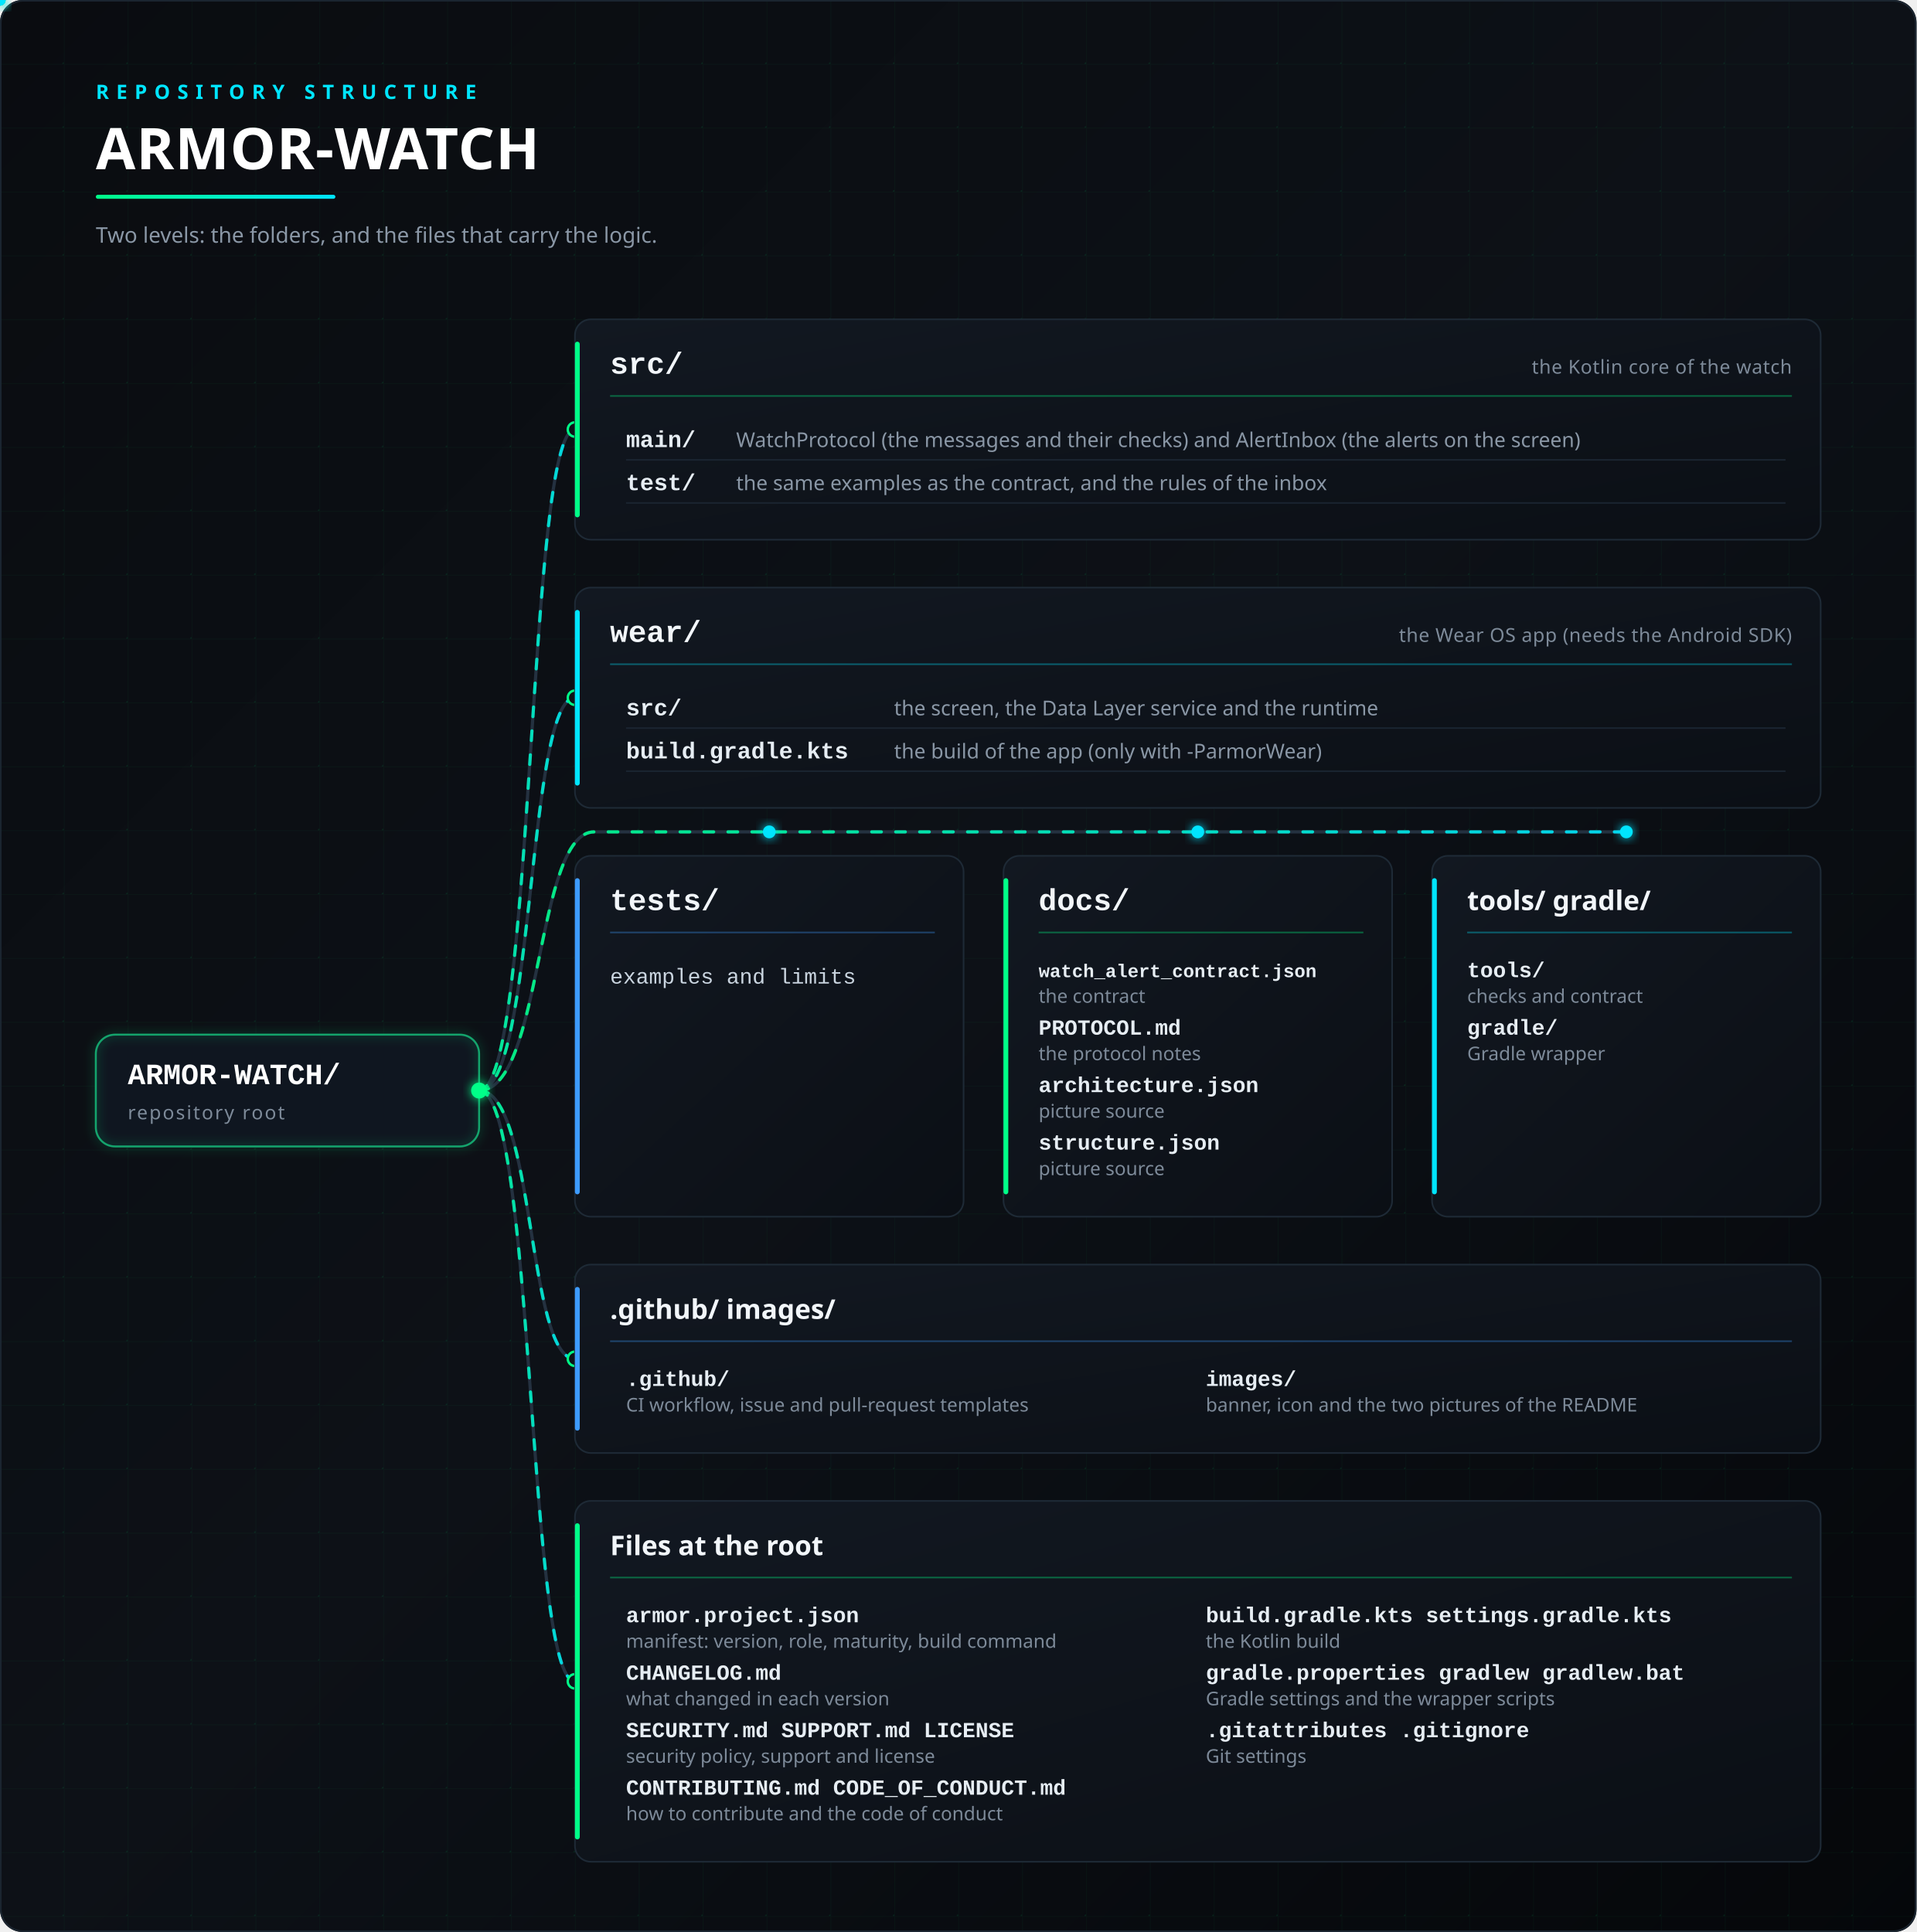
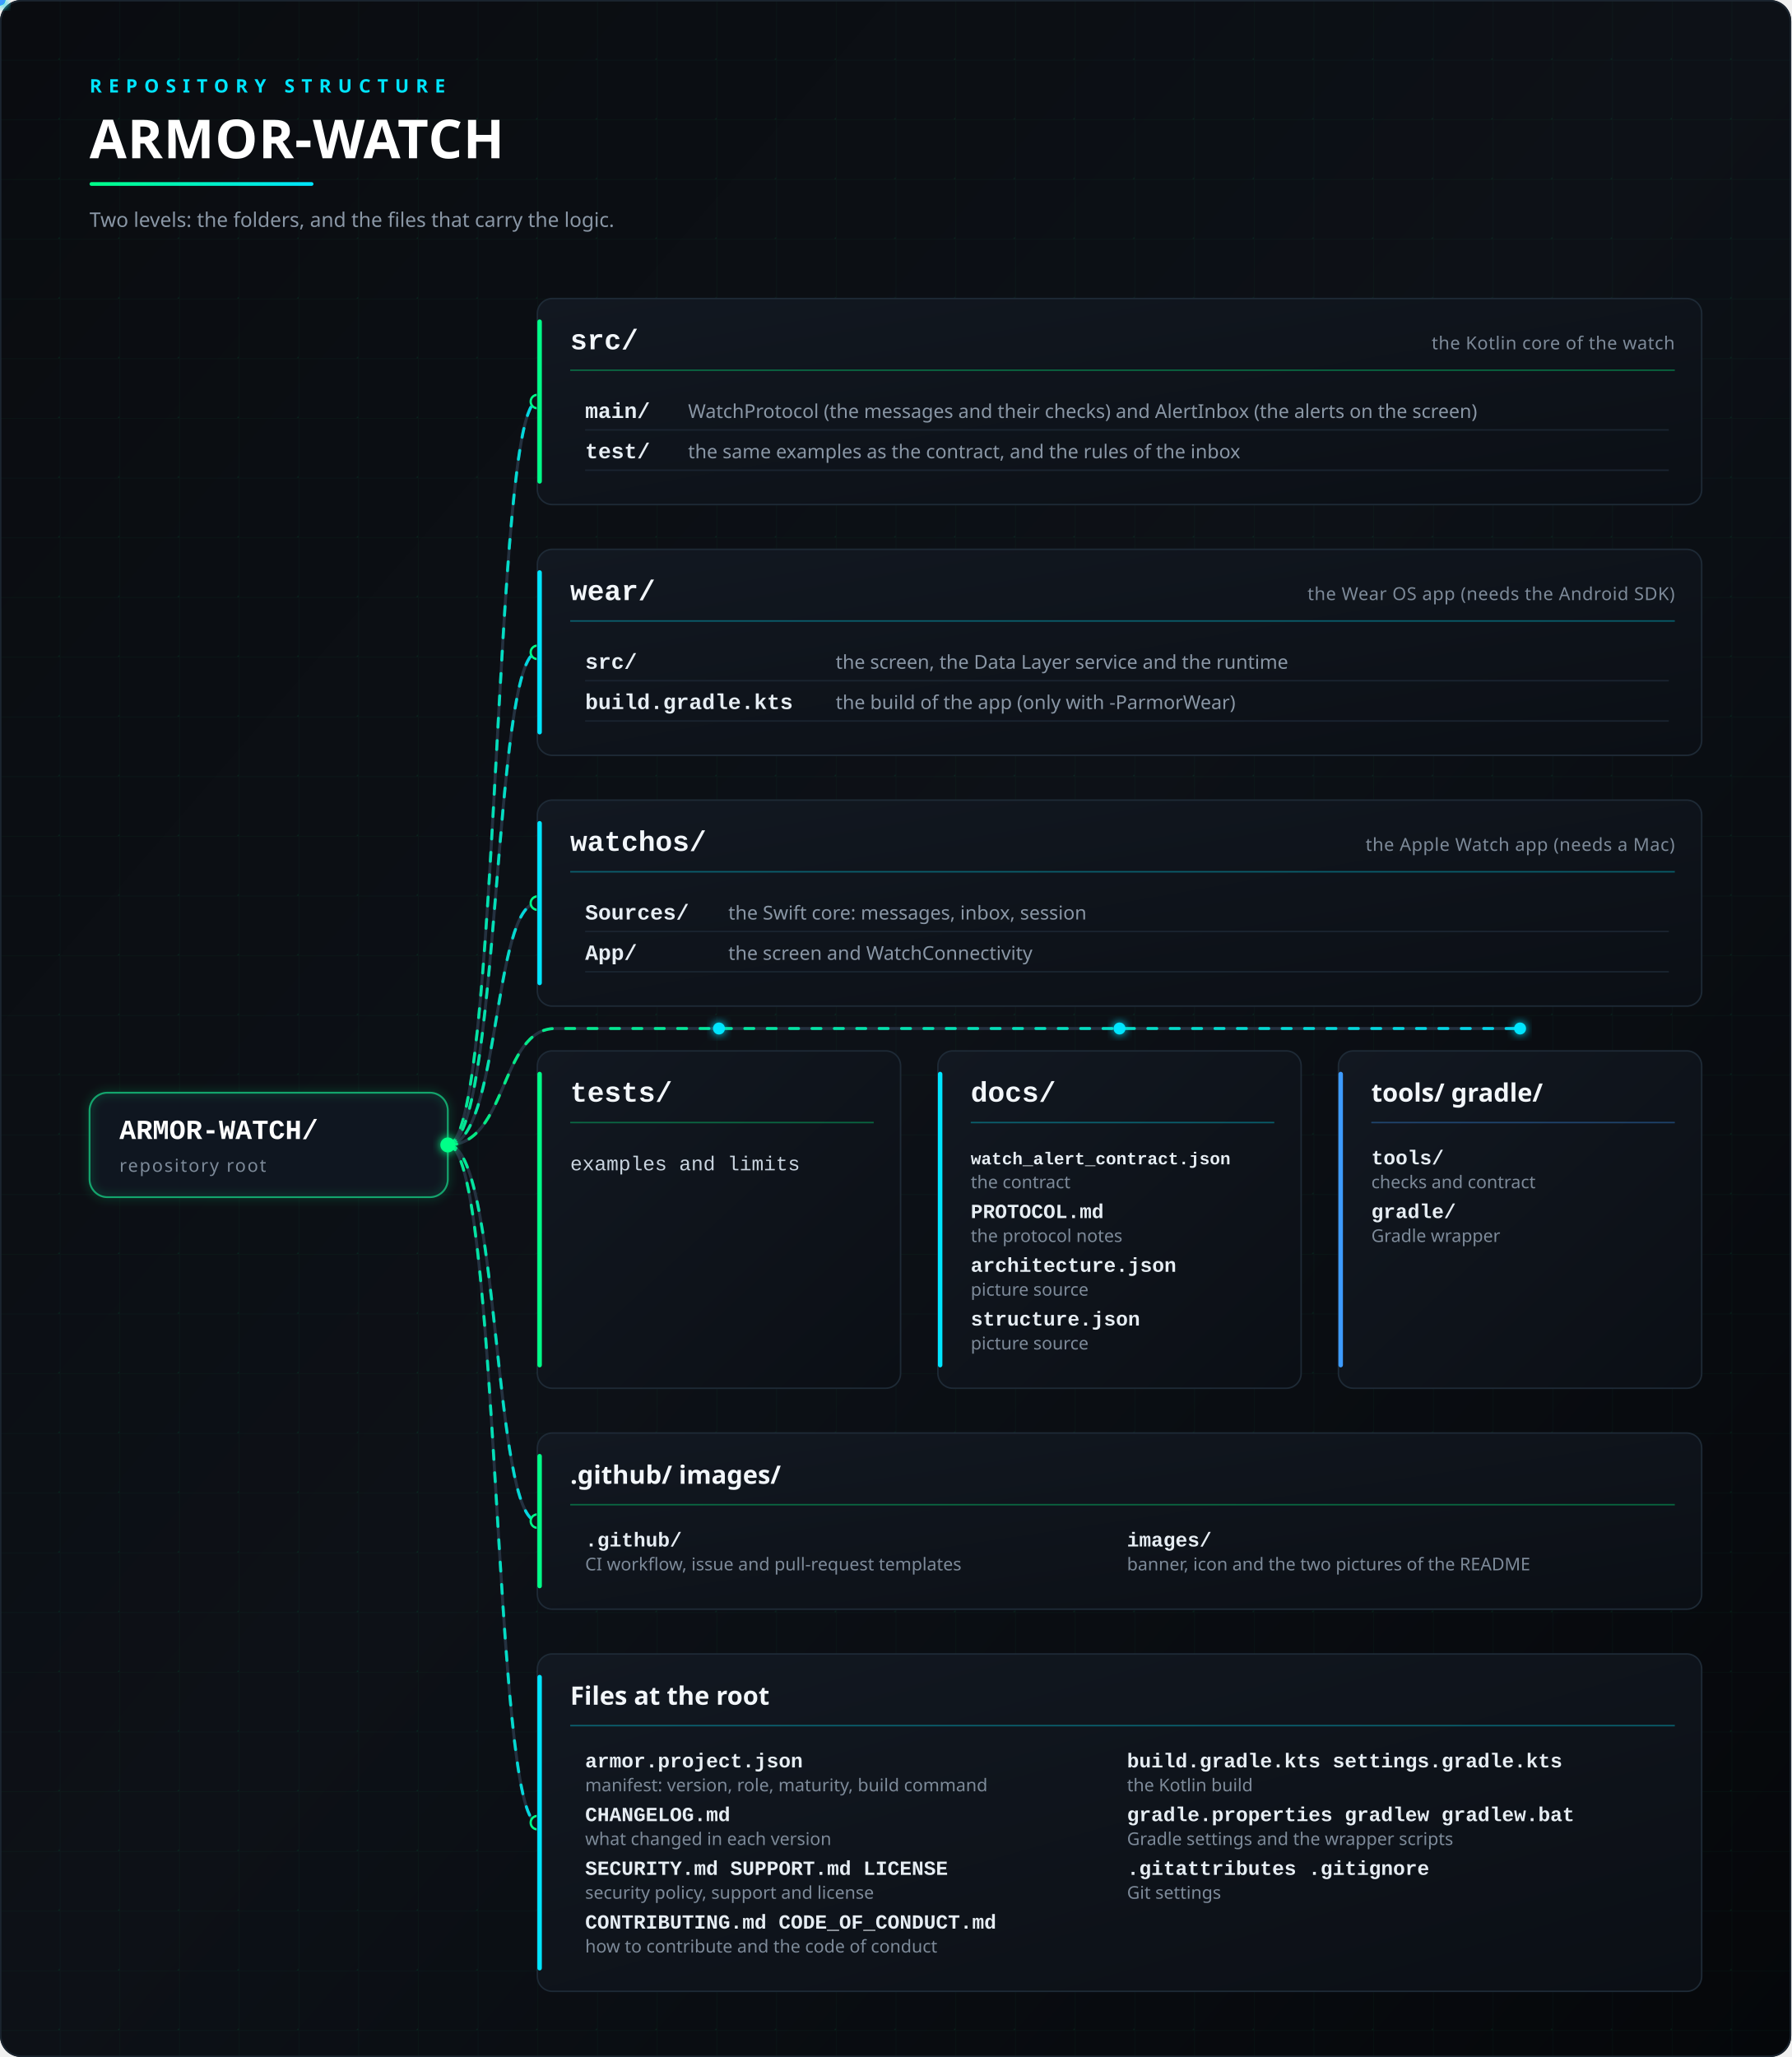
- <svg xmlns="http://www.w3.org/2000/svg" viewBox="0 0 1200 1210" width="100%" role="img" aria-labelledby="t d">
+ <svg xmlns="http://www.w3.org/2000/svg" viewBox="0 0 1200 1378" width="100%" role="img" aria-labelledby="t d">
  <defs>
    <linearGradient id="bg" x1="0" y1="0" x2="1" y2="1">
      <stop offset="0" stop-color="#0A0C10" />
      <stop offset="0.5" stop-color="#0D1117" />
      <stop offset="1" stop-color="#05070A" />
    </linearGradient>
    <linearGradient id="card" x1="0" y1="0" x2="1" y2="1">
      <stop offset="0" stop-color="#121821" />
      <stop offset="1" stop-color="#0B0F15" />
    </linearGradient>
    <linearGradient id="line" x1="0" y1="0" x2="1" y2="0">
      <stop offset="0" stop-color="#00FF88" />
      <stop offset="1" stop-color="#00E5FF" />
    </linearGradient>
    <filter id="glow" x="-50%" y="-50%" width="200%" height="200%">
      <feGaussianBlur stdDeviation="3" result="b" />
      <feMerge>
        <feMergeNode in="b" />
        <feMergeNode in="SourceGraphic" />
      </feMerge>
    </filter>
    <pattern id="grid" width="40" height="40" patternUnits="userSpaceOnUse">
      <path d="M40 0H0V40" fill="none" stroke="#00FF88" stroke-opacity="0.035" />
      <circle cx="40" cy="40" r="1" fill="#00FF88" fill-opacity="0.09" />
    </pattern>
  </defs>
-   <rect width="1200" height="1210" rx="14" fill="url(#bg)" />
-   <rect width="1200" height="1210" rx="14" fill="url(#grid)" />
-   <rect x="0.5" y="0.5" width="1199" height="1209" rx="14" fill="none" stroke="#1B2530" />
+   <rect width="1200" height="1378" rx="14" fill="url(#bg)" />
+   <rect width="1200" height="1378" rx="14" fill="url(#grid)" />
+   <rect x="0.5" y="0.5" width="1199" height="1377" rx="14" fill="none" stroke="#1B2530" />
  <text x="60" y="62" font-family="'Segoe UI','Noto Sans','Noto Sans CJK SC','Microsoft YaHei','Yu Gothic','Helvetica Neue',Helvetica,Arial,sans-serif" font-size="12.5" font-weight="600" fill="#00E5FF" text-anchor="start" letter-spacing="4.5">REPOSITORY STRUCTURE</text>
  <text x="60" y="106" font-family="'Segoe UI','Noto Sans','Noto Sans CJK SC','Microsoft YaHei','Yu Gothic','Helvetica Neue',Helvetica,Arial,sans-serif" font-size="36" font-weight="700" fill="#FFFFFF" text-anchor="start" letter-spacing="0.5">ARMOR-WATCH</text>
  <rect x="60" y="122" width="150" height="2.5" rx="1.25" fill="url(#line)">
    <animate attributeName="width" values="40;150;150" keyTimes="0;0.4;1" dur="3s" repeatCount="indefinite" />
  </rect>
  <text x="60" y="152" font-family="'Segoe UI','Noto Sans','Noto Sans CJK SC','Microsoft YaHei','Yu Gothic','Helvetica Neue',Helvetica,Arial,sans-serif" font-size="13.5" font-weight="400" fill="#8A97A6" text-anchor="start">Two levels: the folders, and the files that carry the logic.</text>
-   <path id="c0" d="M300,683 C335,683 330,269 360,269" fill="none" stroke="#243140" stroke-width="2" />
-   <path d="M300,683 C335,683 330,269 360,269" fill="none" stroke="url(#line)" stroke-width="2" stroke-linecap="round" stroke-dasharray="6 9" opacity="0.9">
+   <path id="c0" d="M300,767 C335,767 330,269 360,269" fill="none" stroke="#243140" stroke-width="2" />
+   <path d="M300,767 C335,767 330,269 360,269" fill="none" stroke="url(#line)" stroke-width="2" stroke-linecap="round" stroke-dasharray="6 9" opacity="0.9">
    <animate attributeName="stroke-dashoffset" from="0" to="-30" dur="1.6s" repeatCount="indefinite" />
  </path>
  <circle cx="360" cy="269" r="4.5" fill="#0D1117" stroke="#00FF88" stroke-width="1.5" />
-   <path id="c1" d="M300,683 C335,683 330,437 360,437" fill="none" stroke="#243140" stroke-width="2" />
-   <path d="M300,683 C335,683 330,437 360,437" fill="none" stroke="url(#line)" stroke-width="2" stroke-linecap="round" stroke-dasharray="6 9" opacity="0.9">
+   <path id="c1" d="M300,767 C335,767 330,437 360,437" fill="none" stroke="#243140" stroke-width="2" />
+   <path d="M300,767 C335,767 330,437 360,437" fill="none" stroke="url(#line)" stroke-width="2" stroke-linecap="round" stroke-dasharray="6 9" opacity="0.9">
    <animate attributeName="stroke-dashoffset" from="0" to="-30" dur="1.6s" repeatCount="indefinite" />
  </path>
  <circle cx="360" cy="437" r="4.5" fill="#0D1117" stroke="#00FF88" stroke-width="1.5" />
-   <path id="c2" d="M300,683 C340,683 335,521 372,521 H1018.33" fill="none" stroke="#243140" stroke-width="2" />
-   <path d="M300,683 C340,683 335,521 372,521 H1018.33" fill="none" stroke="url(#line)" stroke-width="2" stroke-linecap="round" stroke-dasharray="6 9" opacity="0.9">
-     <animate attributeName="stroke-dashoffset" from="0" to="-30" dur="1.6s" repeatCount="indefinite" />
-   </path>
-   <path d="M481.667,521 V536" stroke="url(#line)" stroke-width="2" fill="none" />
-   <circle cx="481.667" cy="521" r="4" fill="#00E5FF" filter="url(#glow)" />
-   <path d="M750,521 V536" stroke="url(#line)" stroke-width="2" fill="none" />
-   <circle cx="750" cy="521" r="4" fill="#00E5FF" filter="url(#glow)" />
-   <path d="M1018.33,521 V536" stroke="url(#line)" stroke-width="2" fill="none" />
-   <circle cx="1018.33" cy="521" r="4" fill="#00E5FF" filter="url(#glow)" />
-   <path id="c3" d="M300,683 C335,683 330,851 360,851" fill="none" stroke="#243140" stroke-width="2" />
-   <path d="M300,683 C335,683 330,851 360,851" fill="none" stroke="url(#line)" stroke-width="2" stroke-linecap="round" stroke-dasharray="6 9" opacity="0.9">
-     <animate attributeName="stroke-dashoffset" from="0" to="-30" dur="1.6s" repeatCount="indefinite" />
-   </path>
-   <circle cx="360" cy="851" r="4.5" fill="#0D1117" stroke="#00FF88" stroke-width="1.5" />
-   <path id="c4" d="M300,683 C335,683 330,1053 360,1053" fill="none" stroke="#243140" stroke-width="2" />
-   <path d="M300,683 C335,683 330,1053 360,1053" fill="none" stroke="url(#line)" stroke-width="2" stroke-linecap="round" stroke-dasharray="6 9" opacity="0.9">
-     <animate attributeName="stroke-dashoffset" from="0" to="-30" dur="1.6s" repeatCount="indefinite" />
-   </path>
-   <circle cx="360" cy="1053" r="4.5" fill="#0D1117" stroke="#00FF88" stroke-width="1.5" />
+   <path id="c2" d="M300,767 C335,767 330,605 360,605" fill="none" stroke="#243140" stroke-width="2" />
+   <path d="M300,767 C335,767 330,605 360,605" fill="none" stroke="url(#line)" stroke-width="2" stroke-linecap="round" stroke-dasharray="6 9" opacity="0.9">
+     <animate attributeName="stroke-dashoffset" from="0" to="-30" dur="1.6s" repeatCount="indefinite" />
+   </path>
+   <circle cx="360" cy="605" r="4.5" fill="#0D1117" stroke="#00FF88" stroke-width="1.5" />
+   <path id="c3" d="M300,767 C340,767 335,689 372,689 H1018.33" fill="none" stroke="#243140" stroke-width="2" />
+   <path d="M300,767 C340,767 335,689 372,689 H1018.33" fill="none" stroke="url(#line)" stroke-width="2" stroke-linecap="round" stroke-dasharray="6 9" opacity="0.9">
+     <animate attributeName="stroke-dashoffset" from="0" to="-30" dur="1.6s" repeatCount="indefinite" />
+   </path>
+   <path d="M481.667,689 V704" stroke="url(#line)" stroke-width="2" fill="none" />
+   <circle cx="481.667" cy="689" r="4" fill="#00E5FF" filter="url(#glow)" />
+   <path d="M750,689 V704" stroke="url(#line)" stroke-width="2" fill="none" />
+   <circle cx="750" cy="689" r="4" fill="#00E5FF" filter="url(#glow)" />
+   <path d="M1018.33,689 V704" stroke="url(#line)" stroke-width="2" fill="none" />
+   <circle cx="1018.33" cy="689" r="4" fill="#00E5FF" filter="url(#glow)" />
+   <path id="c4" d="M300,767 C335,767 330,1019 360,1019" fill="none" stroke="#243140" stroke-width="2" />
+   <path d="M300,767 C335,767 330,1019 360,1019" fill="none" stroke="url(#line)" stroke-width="2" stroke-linecap="round" stroke-dasharray="6 9" opacity="0.9">
+     <animate attributeName="stroke-dashoffset" from="0" to="-30" dur="1.6s" repeatCount="indefinite" />
+   </path>
+   <circle cx="360" cy="1019" r="4.5" fill="#0D1117" stroke="#00FF88" stroke-width="1.5" />
+   <path id="c5" d="M300,767 C335,767 330,1221 360,1221" fill="none" stroke="#243140" stroke-width="2" />
+   <path d="M300,767 C335,767 330,1221 360,1221" fill="none" stroke="url(#line)" stroke-width="2" stroke-linecap="round" stroke-dasharray="6 9" opacity="0.9">
+     <animate attributeName="stroke-dashoffset" from="0" to="-30" dur="1.6s" repeatCount="indefinite" />
+   </path>
+   <circle cx="360" cy="1221" r="4.5" fill="#0D1117" stroke="#00FF88" stroke-width="1.5" />
  <circle r="3.5" fill="#00FF88" filter="url(#glow)">
    <animateMotion dur="3.4s" repeatCount="indefinite">
      <mpath href="#c0" />
    </animateMotion>
  </circle>
  <circle r="3.5" fill="#00E5FF" filter="url(#glow)">
    <animateMotion dur="4.2s" repeatCount="indefinite">
      <mpath href="#c1" />
    </animateMotion>
  </circle>
  <circle r="3.5" fill="#3D9BFF" filter="url(#glow)">
    <animateMotion dur="5.0s" repeatCount="indefinite">
      <mpath href="#c2" />
    </animateMotion>
  </circle>
  <circle r="3.5" fill="#00FF88" filter="url(#glow)">
    <animateMotion dur="5.8s" repeatCount="indefinite">
      <mpath href="#c3" />
    </animateMotion>
  </circle>
  <circle r="3.5" fill="#00E5FF" filter="url(#glow)">
    <animateMotion dur="6.6s" repeatCount="indefinite">
      <mpath href="#c4" />
    </animateMotion>
  </circle>
-   <rect x="60" y="648" width="240" height="70" rx="12" fill="#0F1620" stroke="#2A3A4C" stroke-width="1.2" />
-   <rect x="60" y="648" width="240" height="70" rx="12" fill="none" stroke="#00FF88" stroke-opacity="0.5" stroke-width="1.2" filter="url(#glow)">
+   <circle r="3.5" fill="#3D9BFF" filter="url(#glow)">
+     <animateMotion dur="7.4s" repeatCount="indefinite">
+       <mpath href="#c5" />
+     </animateMotion>
+   </circle>
+   <rect x="60" y="732" width="240" height="70" rx="12" fill="#0F1620" stroke="#2A3A4C" stroke-width="1.2" />
+   <rect x="60" y="732" width="240" height="70" rx="12" fill="none" stroke="#00FF88" stroke-opacity="0.5" stroke-width="1.2" filter="url(#glow)">
    <animate attributeName="stroke-opacity" values="0.15;0.6;0.15" dur="3.6s" repeatCount="indefinite" />
  </rect>
-   <text x="80" y="679" font-family="'JetBrains Mono','Cascadia Code','SFMono-Regular',Consolas,'Liberation Mono',monospace" font-size="18.5" font-weight="700" fill="#FFFFFF" text-anchor="start">ARMOR-WATCH/</text>
-   <text x="80" y="701" font-family="'Segoe UI','Noto Sans','Noto Sans CJK SC','Microsoft YaHei','Yu Gothic','Helvetica Neue',Helvetica,Arial,sans-serif" font-size="12" font-weight="400" fill="#7D8A99" text-anchor="start" letter-spacing="1">repository root</text>
-   <circle cx="300" cy="683" r="5" fill="#00FF88" filter="url(#glow)" />
+   <text x="80" y="763" font-family="'JetBrains Mono','Cascadia Code','SFMono-Regular',Consolas,'Liberation Mono',monospace" font-size="18.5" font-weight="700" fill="#FFFFFF" text-anchor="start">ARMOR-WATCH/</text>
+   <text x="80" y="785" font-family="'Segoe UI','Noto Sans','Noto Sans CJK SC','Microsoft YaHei','Yu Gothic','Helvetica Neue',Helvetica,Arial,sans-serif" font-size="12" font-weight="400" fill="#7D8A99" text-anchor="start" letter-spacing="1">repository root</text>
+   <circle cx="300" cy="767" r="5" fill="#00FF88" filter="url(#glow)" />
  <rect x="360" y="200" width="780" height="138" rx="10" fill="url(#card)" stroke="#1E2A36" stroke-width="1" />
  <rect x="360" y="214" width="3" height="110" rx="1.5" fill="#00FF88">
    <animate attributeName="opacity" values="0.55;1;0.55" dur="4s" begin="0s" repeatCount="indefinite" />
  </rect>
  <text x="382" y="234" font-family="'JetBrains Mono','Cascadia Code','SFMono-Regular',Consolas,'Liberation Mono',monospace" font-size="19" font-weight="700" fill="#F2F6FA" text-anchor="start">src/</text>
  <text x="1122" y="234" font-family="'Segoe UI','Noto Sans','Noto Sans CJK SC','Microsoft YaHei','Yu Gothic','Helvetica Neue',Helvetica,Arial,sans-serif" font-size="12" font-weight="400" fill="#7D8A99" text-anchor="end" letter-spacing="0.3">the Kotlin core of the watch</text>
  <line x1="382" y1="248" x2="1122" y2="248" stroke="#00FF88" stroke-opacity="0.35" stroke-width="1" />
  <text x="392" y="280" font-family="'JetBrains Mono','Cascadia Code','SFMono-Regular',Consolas,'Liberation Mono',monospace" font-size="14.5" font-weight="600" fill="#E6EDF3" text-anchor="start">main/</text>
  <text x="460.95" y="280" font-family="'Segoe UI','Noto Sans','Noto Sans CJK SC','Microsoft YaHei','Yu Gothic','Helvetica Neue',Helvetica,Arial,sans-serif" font-size="12.8" font-weight="400" fill="#8A97A6" text-anchor="start">WatchProtocol (the messages and their checks) and AlertInbox (the alerts on the screen)</text>
  <line x1="392" y1="288" x2="1118" y2="288" stroke="#1A2430" stroke-width="1" />
  <text x="392" y="307" font-family="'JetBrains Mono','Cascadia Code','SFMono-Regular',Consolas,'Liberation Mono',monospace" font-size="14.5" font-weight="600" fill="#E6EDF3" text-anchor="start">test/</text>
  <text x="460.95" y="307" font-family="'Segoe UI','Noto Sans','Noto Sans CJK SC','Microsoft YaHei','Yu Gothic','Helvetica Neue',Helvetica,Arial,sans-serif" font-size="12.8" font-weight="400" fill="#8A97A6" text-anchor="start">the same examples as the contract, and the rules of the inbox</text>
  <line x1="392" y1="315" x2="1118" y2="315" stroke="#1A2430" stroke-width="1" />
  <rect x="360" y="368" width="780" height="138" rx="10" fill="url(#card)" stroke="#1E2A36" stroke-width="1" />
  <rect x="360" y="382" width="3" height="110" rx="1.5" fill="#00E5FF">
    <animate attributeName="opacity" values="0.55;1;0.55" dur="4s" begin="0.6s" repeatCount="indefinite" />
  </rect>
  <text x="382" y="402" font-family="'JetBrains Mono','Cascadia Code','SFMono-Regular',Consolas,'Liberation Mono',monospace" font-size="19" font-weight="700" fill="#F2F6FA" text-anchor="start">wear/</text>
  <text x="1122" y="402" font-family="'Segoe UI','Noto Sans','Noto Sans CJK SC','Microsoft YaHei','Yu Gothic','Helvetica Neue',Helvetica,Arial,sans-serif" font-size="12" font-weight="400" fill="#7D8A99" text-anchor="end" letter-spacing="0.3">the Wear OS app (needs the Android SDK)</text>
  <line x1="382" y1="416" x2="1122" y2="416" stroke="#00E5FF" stroke-opacity="0.35" stroke-width="1" />
  <text x="392" y="448" font-family="'JetBrains Mono','Cascadia Code','SFMono-Regular',Consolas,'Liberation Mono',monospace" font-size="14.5" font-weight="600" fill="#E6EDF3" text-anchor="start">src/</text>
  <text x="559.84" y="448" font-family="'Segoe UI','Noto Sans','Noto Sans CJK SC','Microsoft YaHei','Yu Gothic','Helvetica Neue',Helvetica,Arial,sans-serif" font-size="12.8" font-weight="400" fill="#8A97A6" text-anchor="start">the screen, the Data Layer service and the runtime</text>
  <line x1="392" y1="456" x2="1118" y2="456" stroke="#1A2430" stroke-width="1" />
  <text x="392" y="475" font-family="'JetBrains Mono','Cascadia Code','SFMono-Regular',Consolas,'Liberation Mono',monospace" font-size="14.5" font-weight="600" fill="#E6EDF3" text-anchor="start">build.gradle.kts</text>
  <text x="559.84" y="475" font-family="'Segoe UI','Noto Sans','Noto Sans CJK SC','Microsoft YaHei','Yu Gothic','Helvetica Neue',Helvetica,Arial,sans-serif" font-size="12.8" font-weight="400" fill="#8A97A6" text-anchor="start">the build of the app (only with -ParmorWear)</text>
  <line x1="392" y1="483" x2="1118" y2="483" stroke="#1A2430" stroke-width="1" />
-   <rect x="360" y="536" width="243.333" height="226" rx="10" fill="url(#card)" stroke="#1E2A36" stroke-width="1" />
-   <rect x="360" y="550" width="3" height="198" rx="1.5" fill="#3D9BFF">
+   <rect x="360" y="536" width="780" height="138" rx="10" fill="url(#card)" stroke="#1E2A36" stroke-width="1" />
+   <rect x="360" y="550" width="3" height="110" rx="1.5" fill="#00E5FF">
    <animate attributeName="opacity" values="0.55;1;0.55" dur="4s" begin="1.2s" repeatCount="indefinite" />
  </rect>
-   <text x="382" y="570" font-family="'JetBrains Mono','Cascadia Code','SFMono-Regular',Consolas,'Liberation Mono',monospace" font-size="19" font-weight="700" fill="#F2F6FA" text-anchor="start">tests/</text>
-   <line x1="382" y1="584" x2="585.333" y2="584" stroke="#3D9BFF" stroke-opacity="0.35" stroke-width="1" />
-   <text x="382" y="616" font-family="'JetBrains Mono','Cascadia Code','SFMono-Regular',Consolas,'Liberation Mono',monospace" font-size="13.5" font-weight="400" fill="#C9D4DF" text-anchor="start">examples and limits</text>
-   <rect x="628.333" y="536" width="243.333" height="226" rx="10" fill="url(#card)" stroke="#1E2A36" stroke-width="1" />
-   <rect x="628.333" y="550" width="3" height="198" rx="1.5" fill="#00FF88">
+   <text x="382" y="570" font-family="'JetBrains Mono','Cascadia Code','SFMono-Regular',Consolas,'Liberation Mono',monospace" font-size="19" font-weight="700" fill="#F2F6FA" text-anchor="start">watchos/</text>
+   <text x="1122" y="570" font-family="'Segoe UI','Noto Sans','Noto Sans CJK SC','Microsoft YaHei','Yu Gothic','Helvetica Neue',Helvetica,Arial,sans-serif" font-size="12" font-weight="400" fill="#7D8A99" text-anchor="end" letter-spacing="0.3">the Apple Watch app (needs a Mac)</text>
+   <line x1="382" y1="584" x2="1122" y2="584" stroke="#00E5FF" stroke-opacity="0.35" stroke-width="1" />
+   <text x="392" y="616" font-family="'JetBrains Mono','Cascadia Code','SFMono-Regular',Consolas,'Liberation Mono',monospace" font-size="14.5" font-weight="600" fill="#E6EDF3" text-anchor="start">Sources/</text>
+   <text x="487.92" y="616" font-family="'Segoe UI','Noto Sans','Noto Sans CJK SC','Microsoft YaHei','Yu Gothic','Helvetica Neue',Helvetica,Arial,sans-serif" font-size="12.8" font-weight="400" fill="#8A97A6" text-anchor="start">the Swift core: messages, inbox, session</text>
+   <line x1="392" y1="624" x2="1118" y2="624" stroke="#1A2430" stroke-width="1" />
+   <text x="392" y="643" font-family="'JetBrains Mono','Cascadia Code','SFMono-Regular',Consolas,'Liberation Mono',monospace" font-size="14.5" font-weight="600" fill="#E6EDF3" text-anchor="start">App/</text>
+   <text x="487.92" y="643" font-family="'Segoe UI','Noto Sans','Noto Sans CJK SC','Microsoft YaHei','Yu Gothic','Helvetica Neue',Helvetica,Arial,sans-serif" font-size="12.8" font-weight="400" fill="#8A97A6" text-anchor="start">the screen and WatchConnectivity</text>
+   <line x1="392" y1="651" x2="1118" y2="651" stroke="#1A2430" stroke-width="1" />
+   <rect x="360" y="704" width="243.333" height="226" rx="10" fill="url(#card)" stroke="#1E2A36" stroke-width="1" />
+   <rect x="360" y="718" width="3" height="198" rx="1.5" fill="#00FF88">
    <animate attributeName="opacity" values="0.55;1;0.55" dur="4s" begin="1.8s" repeatCount="indefinite" />
  </rect>
-   <text x="650.333" y="570" font-family="'JetBrains Mono','Cascadia Code','SFMono-Regular',Consolas,'Liberation Mono',monospace" font-size="19" font-weight="700" fill="#F2F6FA" text-anchor="start">docs/</text>
-   <line x1="650.333" y1="584" x2="853.667" y2="584" stroke="#00FF88" stroke-opacity="0.35" stroke-width="1" />
-   <text x="650.333" y="612" font-family="'JetBrains Mono','Cascadia Code','SFMono-Regular',Consolas,'Liberation Mono',monospace" font-size="11.6" font-weight="600" fill="#E6EDF3" text-anchor="start">watch_alert_contract.json</text>
-   <text x="650.333" y="628" font-family="'Segoe UI','Noto Sans','Noto Sans CJK SC','Microsoft YaHei','Yu Gothic','Helvetica Neue',Helvetica,Arial,sans-serif" font-size="11.8" font-weight="400" fill="#7D8A99" text-anchor="start">the contract</text>
-   <text x="650.333" y="648" font-family="'JetBrains Mono','Cascadia Code','SFMono-Regular',Consolas,'Liberation Mono',monospace" font-size="13.5" font-weight="600" fill="#E6EDF3" text-anchor="start">PROTOCOL.md</text>
-   <text x="650.333" y="664" font-family="'Segoe UI','Noto Sans','Noto Sans CJK SC','Microsoft YaHei','Yu Gothic','Helvetica Neue',Helvetica,Arial,sans-serif" font-size="11.8" font-weight="400" fill="#7D8A99" text-anchor="start">the protocol notes</text>
-   <text x="650.333" y="684" font-family="'JetBrains Mono','Cascadia Code','SFMono-Regular',Consolas,'Liberation Mono',monospace" font-size="13.5" font-weight="600" fill="#E6EDF3" text-anchor="start">architecture.json</text>
-   <text x="650.333" y="700" font-family="'Segoe UI','Noto Sans','Noto Sans CJK SC','Microsoft YaHei','Yu Gothic','Helvetica Neue',Helvetica,Arial,sans-serif" font-size="11.8" font-weight="400" fill="#7D8A99" text-anchor="start">picture source</text>
-   <text x="650.333" y="720" font-family="'JetBrains Mono','Cascadia Code','SFMono-Regular',Consolas,'Liberation Mono',monospace" font-size="13.5" font-weight="600" fill="#E6EDF3" text-anchor="start">structure.json</text>
-   <text x="650.333" y="736" font-family="'Segoe UI','Noto Sans','Noto Sans CJK SC','Microsoft YaHei','Yu Gothic','Helvetica Neue',Helvetica,Arial,sans-serif" font-size="11.8" font-weight="400" fill="#7D8A99" text-anchor="start">picture source</text>
-   <rect x="896.667" y="536" width="243.333" height="226" rx="10" fill="url(#card)" stroke="#1E2A36" stroke-width="1" />
-   <rect x="896.667" y="550" width="3" height="198" rx="1.5" fill="#00E5FF">
+   <text x="382" y="738" font-family="'JetBrains Mono','Cascadia Code','SFMono-Regular',Consolas,'Liberation Mono',monospace" font-size="19" font-weight="700" fill="#F2F6FA" text-anchor="start">tests/</text>
+   <line x1="382" y1="752" x2="585.333" y2="752" stroke="#00FF88" stroke-opacity="0.35" stroke-width="1" />
+   <text x="382" y="784" font-family="'JetBrains Mono','Cascadia Code','SFMono-Regular',Consolas,'Liberation Mono',monospace" font-size="13.5" font-weight="400" fill="#C9D4DF" text-anchor="start">examples and limits</text>
+   <rect x="628.333" y="704" width="243.333" height="226" rx="10" fill="url(#card)" stroke="#1E2A36" stroke-width="1" />
+   <rect x="628.333" y="718" width="3" height="198" rx="1.5" fill="#00E5FF">
    <animate attributeName="opacity" values="0.55;1;0.55" dur="4s" begin="2.4s" repeatCount="indefinite" />
  </rect>
-   <text x="918.667" y="570" font-family="'Segoe UI','Noto Sans','Noto Sans CJK SC','Microsoft YaHei','Yu Gothic','Helvetica Neue',Helvetica,Arial,sans-serif" font-size="17" font-weight="700" fill="#F2F6FA" text-anchor="start">tools/ gradle/</text>
-   <line x1="918.667" y1="584" x2="1122" y2="584" stroke="#00E5FF" stroke-opacity="0.35" stroke-width="1" />
-   <text x="918.667" y="612" font-family="'JetBrains Mono','Cascadia Code','SFMono-Regular',Consolas,'Liberation Mono',monospace" font-size="13.5" font-weight="600" fill="#E6EDF3" text-anchor="start">tools/</text>
-   <text x="918.667" y="628" font-family="'Segoe UI','Noto Sans','Noto Sans CJK SC','Microsoft YaHei','Yu Gothic','Helvetica Neue',Helvetica,Arial,sans-serif" font-size="11.8" font-weight="400" fill="#7D8A99" text-anchor="start">checks and contract</text>
-   <text x="918.667" y="648" font-family="'JetBrains Mono','Cascadia Code','SFMono-Regular',Consolas,'Liberation Mono',monospace" font-size="13.5" font-weight="600" fill="#E6EDF3" text-anchor="start">gradle/</text>
-   <text x="918.667" y="664" font-family="'Segoe UI','Noto Sans','Noto Sans CJK SC','Microsoft YaHei','Yu Gothic','Helvetica Neue',Helvetica,Arial,sans-serif" font-size="11.8" font-weight="400" fill="#7D8A99" text-anchor="start">Gradle wrapper</text>
-   <rect x="360" y="792" width="780" height="118" rx="10" fill="url(#card)" stroke="#1E2A36" stroke-width="1" />
-   <rect x="360" y="806" width="3" height="90" rx="1.5" fill="#3D9BFF">
+   <text x="650.333" y="738" font-family="'JetBrains Mono','Cascadia Code','SFMono-Regular',Consolas,'Liberation Mono',monospace" font-size="19" font-weight="700" fill="#F2F6FA" text-anchor="start">docs/</text>
+   <line x1="650.333" y1="752" x2="853.667" y2="752" stroke="#00E5FF" stroke-opacity="0.35" stroke-width="1" />
+   <text x="650.333" y="780" font-family="'JetBrains Mono','Cascadia Code','SFMono-Regular',Consolas,'Liberation Mono',monospace" font-size="11.6" font-weight="600" fill="#E6EDF3" text-anchor="start">watch_alert_contract.json</text>
+   <text x="650.333" y="796" font-family="'Segoe UI','Noto Sans','Noto Sans CJK SC','Microsoft YaHei','Yu Gothic','Helvetica Neue',Helvetica,Arial,sans-serif" font-size="11.8" font-weight="400" fill="#7D8A99" text-anchor="start">the contract</text>
+   <text x="650.333" y="816" font-family="'JetBrains Mono','Cascadia Code','SFMono-Regular',Consolas,'Liberation Mono',monospace" font-size="13.5" font-weight="600" fill="#E6EDF3" text-anchor="start">PROTOCOL.md</text>
+   <text x="650.333" y="832" font-family="'Segoe UI','Noto Sans','Noto Sans CJK SC','Microsoft YaHei','Yu Gothic','Helvetica Neue',Helvetica,Arial,sans-serif" font-size="11.8" font-weight="400" fill="#7D8A99" text-anchor="start">the protocol notes</text>
+   <text x="650.333" y="852" font-family="'JetBrains Mono','Cascadia Code','SFMono-Regular',Consolas,'Liberation Mono',monospace" font-size="13.5" font-weight="600" fill="#E6EDF3" text-anchor="start">architecture.json</text>
+   <text x="650.333" y="868" font-family="'Segoe UI','Noto Sans','Noto Sans CJK SC','Microsoft YaHei','Yu Gothic','Helvetica Neue',Helvetica,Arial,sans-serif" font-size="11.8" font-weight="400" fill="#7D8A99" text-anchor="start">picture source</text>
+   <text x="650.333" y="888" font-family="'JetBrains Mono','Cascadia Code','SFMono-Regular',Consolas,'Liberation Mono',monospace" font-size="13.5" font-weight="600" fill="#E6EDF3" text-anchor="start">structure.json</text>
+   <text x="650.333" y="904" font-family="'Segoe UI','Noto Sans','Noto Sans CJK SC','Microsoft YaHei','Yu Gothic','Helvetica Neue',Helvetica,Arial,sans-serif" font-size="11.8" font-weight="400" fill="#7D8A99" text-anchor="start">picture source</text>
+   <rect x="896.667" y="704" width="243.333" height="226" rx="10" fill="url(#card)" stroke="#1E2A36" stroke-width="1" />
+   <rect x="896.667" y="718" width="3" height="198" rx="1.5" fill="#3D9BFF">
    <animate attributeName="opacity" values="0.55;1;0.55" dur="4s" begin="3s" repeatCount="indefinite" />
  </rect>
-   <text x="382" y="826" font-family="'Segoe UI','Noto Sans','Noto Sans CJK SC','Microsoft YaHei','Yu Gothic','Helvetica Neue',Helvetica,Arial,sans-serif" font-size="17" font-weight="700" fill="#F2F6FA" text-anchor="start">.github/ images/</text>
-   <line x1="382" y1="840" x2="1122" y2="840" stroke="#3D9BFF" stroke-opacity="0.35" stroke-width="1" />
-   <text x="392" y="868" font-family="'JetBrains Mono','Cascadia Code','SFMono-Regular',Consolas,'Liberation Mono',monospace" font-size="13.5" font-weight="600" fill="#E6EDF3" text-anchor="start">.github/</text>
-   <text x="392" y="884" font-family="'Segoe UI','Noto Sans','Noto Sans CJK SC','Microsoft YaHei','Yu Gothic','Helvetica Neue',Helvetica,Arial,sans-serif" font-size="11.8" font-weight="400" fill="#7D8A99" text-anchor="start">CI workflow, issue and pull-request templates</text>
-   <text x="755" y="868" font-family="'JetBrains Mono','Cascadia Code','SFMono-Regular',Consolas,'Liberation Mono',monospace" font-size="13.5" font-weight="600" fill="#E6EDF3" text-anchor="start">images/</text>
-   <text x="755" y="884" font-family="'Segoe UI','Noto Sans','Noto Sans CJK SC','Microsoft YaHei','Yu Gothic','Helvetica Neue',Helvetica,Arial,sans-serif" font-size="11.8" font-weight="400" fill="#7D8A99" text-anchor="start">banner, icon and the two pictures of the README</text>
-   <rect x="360" y="940" width="780" height="226" rx="10" fill="url(#card)" stroke="#1E2A36" stroke-width="1" />
-   <rect x="360" y="954" width="3" height="198" rx="1.5" fill="#00FF88">
+   <text x="918.667" y="738" font-family="'Segoe UI','Noto Sans','Noto Sans CJK SC','Microsoft YaHei','Yu Gothic','Helvetica Neue',Helvetica,Arial,sans-serif" font-size="17" font-weight="700" fill="#F2F6FA" text-anchor="start">tools/ gradle/</text>
+   <line x1="918.667" y1="752" x2="1122" y2="752" stroke="#3D9BFF" stroke-opacity="0.35" stroke-width="1" />
+   <text x="918.667" y="780" font-family="'JetBrains Mono','Cascadia Code','SFMono-Regular',Consolas,'Liberation Mono',monospace" font-size="13.5" font-weight="600" fill="#E6EDF3" text-anchor="start">tools/</text>
+   <text x="918.667" y="796" font-family="'Segoe UI','Noto Sans','Noto Sans CJK SC','Microsoft YaHei','Yu Gothic','Helvetica Neue',Helvetica,Arial,sans-serif" font-size="11.8" font-weight="400" fill="#7D8A99" text-anchor="start">checks and contract</text>
+   <text x="918.667" y="816" font-family="'JetBrains Mono','Cascadia Code','SFMono-Regular',Consolas,'Liberation Mono',monospace" font-size="13.5" font-weight="600" fill="#E6EDF3" text-anchor="start">gradle/</text>
+   <text x="918.667" y="832" font-family="'Segoe UI','Noto Sans','Noto Sans CJK SC','Microsoft YaHei','Yu Gothic','Helvetica Neue',Helvetica,Arial,sans-serif" font-size="11.8" font-weight="400" fill="#7D8A99" text-anchor="start">Gradle wrapper</text>
+   <rect x="360" y="960" width="780" height="118" rx="10" fill="url(#card)" stroke="#1E2A36" stroke-width="1" />
+   <rect x="360" y="974" width="3" height="90" rx="1.5" fill="#00FF88">
    <animate attributeName="opacity" values="0.55;1;0.55" dur="4s" begin="3.6s" repeatCount="indefinite" />
  </rect>
-   <text x="382" y="974" font-family="'Segoe UI','Noto Sans','Noto Sans CJK SC','Microsoft YaHei','Yu Gothic','Helvetica Neue',Helvetica,Arial,sans-serif" font-size="17" font-weight="700" fill="#F2F6FA" text-anchor="start">Files at the root</text>
-   <line x1="382" y1="988" x2="1122" y2="988" stroke="#00FF88" stroke-opacity="0.35" stroke-width="1" />
-   <text x="392" y="1016" font-family="'JetBrains Mono','Cascadia Code','SFMono-Regular',Consolas,'Liberation Mono',monospace" font-size="13.5" font-weight="600" fill="#E6EDF3" text-anchor="start">armor.project.json</text>
-   <text x="392" y="1032" font-family="'Segoe UI','Noto Sans','Noto Sans CJK SC','Microsoft YaHei','Yu Gothic','Helvetica Neue',Helvetica,Arial,sans-serif" font-size="11.8" font-weight="400" fill="#7D8A99" text-anchor="start">manifest: version, role, maturity, build command</text>
-   <text x="392" y="1052" font-family="'JetBrains Mono','Cascadia Code','SFMono-Regular',Consolas,'Liberation Mono',monospace" font-size="13.5" font-weight="600" fill="#E6EDF3" text-anchor="start">CHANGELOG.md</text>
-   <text x="392" y="1068" font-family="'Segoe UI','Noto Sans','Noto Sans CJK SC','Microsoft YaHei','Yu Gothic','Helvetica Neue',Helvetica,Arial,sans-serif" font-size="11.8" font-weight="400" fill="#7D8A99" text-anchor="start">what changed in each version</text>
-   <text x="392" y="1088" font-family="'JetBrains Mono','Cascadia Code','SFMono-Regular',Consolas,'Liberation Mono',monospace" font-size="13.5" font-weight="600" fill="#E6EDF3" text-anchor="start">SECURITY.md  SUPPORT.md  LICENSE</text>
-   <text x="392" y="1104" font-family="'Segoe UI','Noto Sans','Noto Sans CJK SC','Microsoft YaHei','Yu Gothic','Helvetica Neue',Helvetica,Arial,sans-serif" font-size="11.8" font-weight="400" fill="#7D8A99" text-anchor="start">security policy, support and license</text>
-   <text x="392" y="1124" font-family="'JetBrains Mono','Cascadia Code','SFMono-Regular',Consolas,'Liberation Mono',monospace" font-size="13.5" font-weight="600" fill="#E6EDF3" text-anchor="start">CONTRIBUTING.md  CODE_OF_CONDUCT.md</text>
-   <text x="392" y="1140" font-family="'Segoe UI','Noto Sans','Noto Sans CJK SC','Microsoft YaHei','Yu Gothic','Helvetica Neue',Helvetica,Arial,sans-serif" font-size="11.8" font-weight="400" fill="#7D8A99" text-anchor="start">how to contribute and the code of conduct</text>
-   <text x="755" y="1016" font-family="'JetBrains Mono','Cascadia Code','SFMono-Regular',Consolas,'Liberation Mono',monospace" font-size="13.5" font-weight="600" fill="#E6EDF3" text-anchor="start">build.gradle.kts  settings.gradle.kts</text>
-   <text x="755" y="1032" font-family="'Segoe UI','Noto Sans','Noto Sans CJK SC','Microsoft YaHei','Yu Gothic','Helvetica Neue',Helvetica,Arial,sans-serif" font-size="11.8" font-weight="400" fill="#7D8A99" text-anchor="start">the Kotlin build</text>
-   <text x="755" y="1052" font-family="'JetBrains Mono','Cascadia Code','SFMono-Regular',Consolas,'Liberation Mono',monospace" font-size="13.5" font-weight="600" fill="#E6EDF3" text-anchor="start">gradle.properties  gradlew  gradlew.bat</text>
-   <text x="755" y="1068" font-family="'Segoe UI','Noto Sans','Noto Sans CJK SC','Microsoft YaHei','Yu Gothic','Helvetica Neue',Helvetica,Arial,sans-serif" font-size="11.8" font-weight="400" fill="#7D8A99" text-anchor="start">Gradle settings and the wrapper scripts</text>
-   <text x="755" y="1088" font-family="'JetBrains Mono','Cascadia Code','SFMono-Regular',Consolas,'Liberation Mono',monospace" font-size="13.5" font-weight="600" fill="#E6EDF3" text-anchor="start">.gitattributes  .gitignore</text>
-   <text x="755" y="1104" font-family="'Segoe UI','Noto Sans','Noto Sans CJK SC','Microsoft YaHei','Yu Gothic','Helvetica Neue',Helvetica,Arial,sans-serif" font-size="11.8" font-weight="400" fill="#7D8A99" text-anchor="start">Git settings</text>
+   <text x="382" y="994" font-family="'Segoe UI','Noto Sans','Noto Sans CJK SC','Microsoft YaHei','Yu Gothic','Helvetica Neue',Helvetica,Arial,sans-serif" font-size="17" font-weight="700" fill="#F2F6FA" text-anchor="start">.github/ images/</text>
+   <line x1="382" y1="1008" x2="1122" y2="1008" stroke="#00FF88" stroke-opacity="0.35" stroke-width="1" />
+   <text x="392" y="1036" font-family="'JetBrains Mono','Cascadia Code','SFMono-Regular',Consolas,'Liberation Mono',monospace" font-size="13.5" font-weight="600" fill="#E6EDF3" text-anchor="start">.github/</text>
+   <text x="392" y="1052" font-family="'Segoe UI','Noto Sans','Noto Sans CJK SC','Microsoft YaHei','Yu Gothic','Helvetica Neue',Helvetica,Arial,sans-serif" font-size="11.8" font-weight="400" fill="#7D8A99" text-anchor="start">CI workflow, issue and pull-request templates</text>
+   <text x="755" y="1036" font-family="'JetBrains Mono','Cascadia Code','SFMono-Regular',Consolas,'Liberation Mono',monospace" font-size="13.5" font-weight="600" fill="#E6EDF3" text-anchor="start">images/</text>
+   <text x="755" y="1052" font-family="'Segoe UI','Noto Sans','Noto Sans CJK SC','Microsoft YaHei','Yu Gothic','Helvetica Neue',Helvetica,Arial,sans-serif" font-size="11.8" font-weight="400" fill="#7D8A99" text-anchor="start">banner, icon and the two pictures of the README</text>
+   <rect x="360" y="1108" width="780" height="226" rx="10" fill="url(#card)" stroke="#1E2A36" stroke-width="1" />
+   <rect x="360" y="1122" width="3" height="198" rx="1.5" fill="#00E5FF">
+     <animate attributeName="opacity" values="0.55;1;0.55" dur="4s" begin="4.2s" repeatCount="indefinite" />
+   </rect>
+   <text x="382" y="1142" font-family="'Segoe UI','Noto Sans','Noto Sans CJK SC','Microsoft YaHei','Yu Gothic','Helvetica Neue',Helvetica,Arial,sans-serif" font-size="17" font-weight="700" fill="#F2F6FA" text-anchor="start">Files at the root</text>
+   <line x1="382" y1="1156" x2="1122" y2="1156" stroke="#00E5FF" stroke-opacity="0.35" stroke-width="1" />
+   <text x="392" y="1184" font-family="'JetBrains Mono','Cascadia Code','SFMono-Regular',Consolas,'Liberation Mono',monospace" font-size="13.5" font-weight="600" fill="#E6EDF3" text-anchor="start">armor.project.json</text>
+   <text x="392" y="1200" font-family="'Segoe UI','Noto Sans','Noto Sans CJK SC','Microsoft YaHei','Yu Gothic','Helvetica Neue',Helvetica,Arial,sans-serif" font-size="11.8" font-weight="400" fill="#7D8A99" text-anchor="start">manifest: version, role, maturity, build command</text>
+   <text x="392" y="1220" font-family="'JetBrains Mono','Cascadia Code','SFMono-Regular',Consolas,'Liberation Mono',monospace" font-size="13.5" font-weight="600" fill="#E6EDF3" text-anchor="start">CHANGELOG.md</text>
+   <text x="392" y="1236" font-family="'Segoe UI','Noto Sans','Noto Sans CJK SC','Microsoft YaHei','Yu Gothic','Helvetica Neue',Helvetica,Arial,sans-serif" font-size="11.8" font-weight="400" fill="#7D8A99" text-anchor="start">what changed in each version</text>
+   <text x="392" y="1256" font-family="'JetBrains Mono','Cascadia Code','SFMono-Regular',Consolas,'Liberation Mono',monospace" font-size="13.5" font-weight="600" fill="#E6EDF3" text-anchor="start">SECURITY.md  SUPPORT.md  LICENSE</text>
+   <text x="392" y="1272" font-family="'Segoe UI','Noto Sans','Noto Sans CJK SC','Microsoft YaHei','Yu Gothic','Helvetica Neue',Helvetica,Arial,sans-serif" font-size="11.8" font-weight="400" fill="#7D8A99" text-anchor="start">security policy, support and license</text>
+   <text x="392" y="1292" font-family="'JetBrains Mono','Cascadia Code','SFMono-Regular',Consolas,'Liberation Mono',monospace" font-size="13.5" font-weight="600" fill="#E6EDF3" text-anchor="start">CONTRIBUTING.md  CODE_OF_CONDUCT.md</text>
+   <text x="392" y="1308" font-family="'Segoe UI','Noto Sans','Noto Sans CJK SC','Microsoft YaHei','Yu Gothic','Helvetica Neue',Helvetica,Arial,sans-serif" font-size="11.8" font-weight="400" fill="#7D8A99" text-anchor="start">how to contribute and the code of conduct</text>
+   <text x="755" y="1184" font-family="'JetBrains Mono','Cascadia Code','SFMono-Regular',Consolas,'Liberation Mono',monospace" font-size="13.5" font-weight="600" fill="#E6EDF3" text-anchor="start">build.gradle.kts  settings.gradle.kts</text>
+   <text x="755" y="1200" font-family="'Segoe UI','Noto Sans','Noto Sans CJK SC','Microsoft YaHei','Yu Gothic','Helvetica Neue',Helvetica,Arial,sans-serif" font-size="11.8" font-weight="400" fill="#7D8A99" text-anchor="start">the Kotlin build</text>
+   <text x="755" y="1220" font-family="'JetBrains Mono','Cascadia Code','SFMono-Regular',Consolas,'Liberation Mono',monospace" font-size="13.5" font-weight="600" fill="#E6EDF3" text-anchor="start">gradle.properties  gradlew  gradlew.bat</text>
+   <text x="755" y="1236" font-family="'Segoe UI','Noto Sans','Noto Sans CJK SC','Microsoft YaHei','Yu Gothic','Helvetica Neue',Helvetica,Arial,sans-serif" font-size="11.8" font-weight="400" fill="#7D8A99" text-anchor="start">Gradle settings and the wrapper scripts</text>
+   <text x="755" y="1256" font-family="'JetBrains Mono','Cascadia Code','SFMono-Regular',Consolas,'Liberation Mono',monospace" font-size="13.5" font-weight="600" fill="#E6EDF3" text-anchor="start">.gitattributes  .gitignore</text>
+   <text x="755" y="1272" font-family="'Segoe UI','Noto Sans','Noto Sans CJK SC','Microsoft YaHei','Yu Gothic','Helvetica Neue',Helvetica,Arial,sans-serif" font-size="11.8" font-weight="400" fill="#7D8A99" text-anchor="start">Git settings</text>
</svg>
